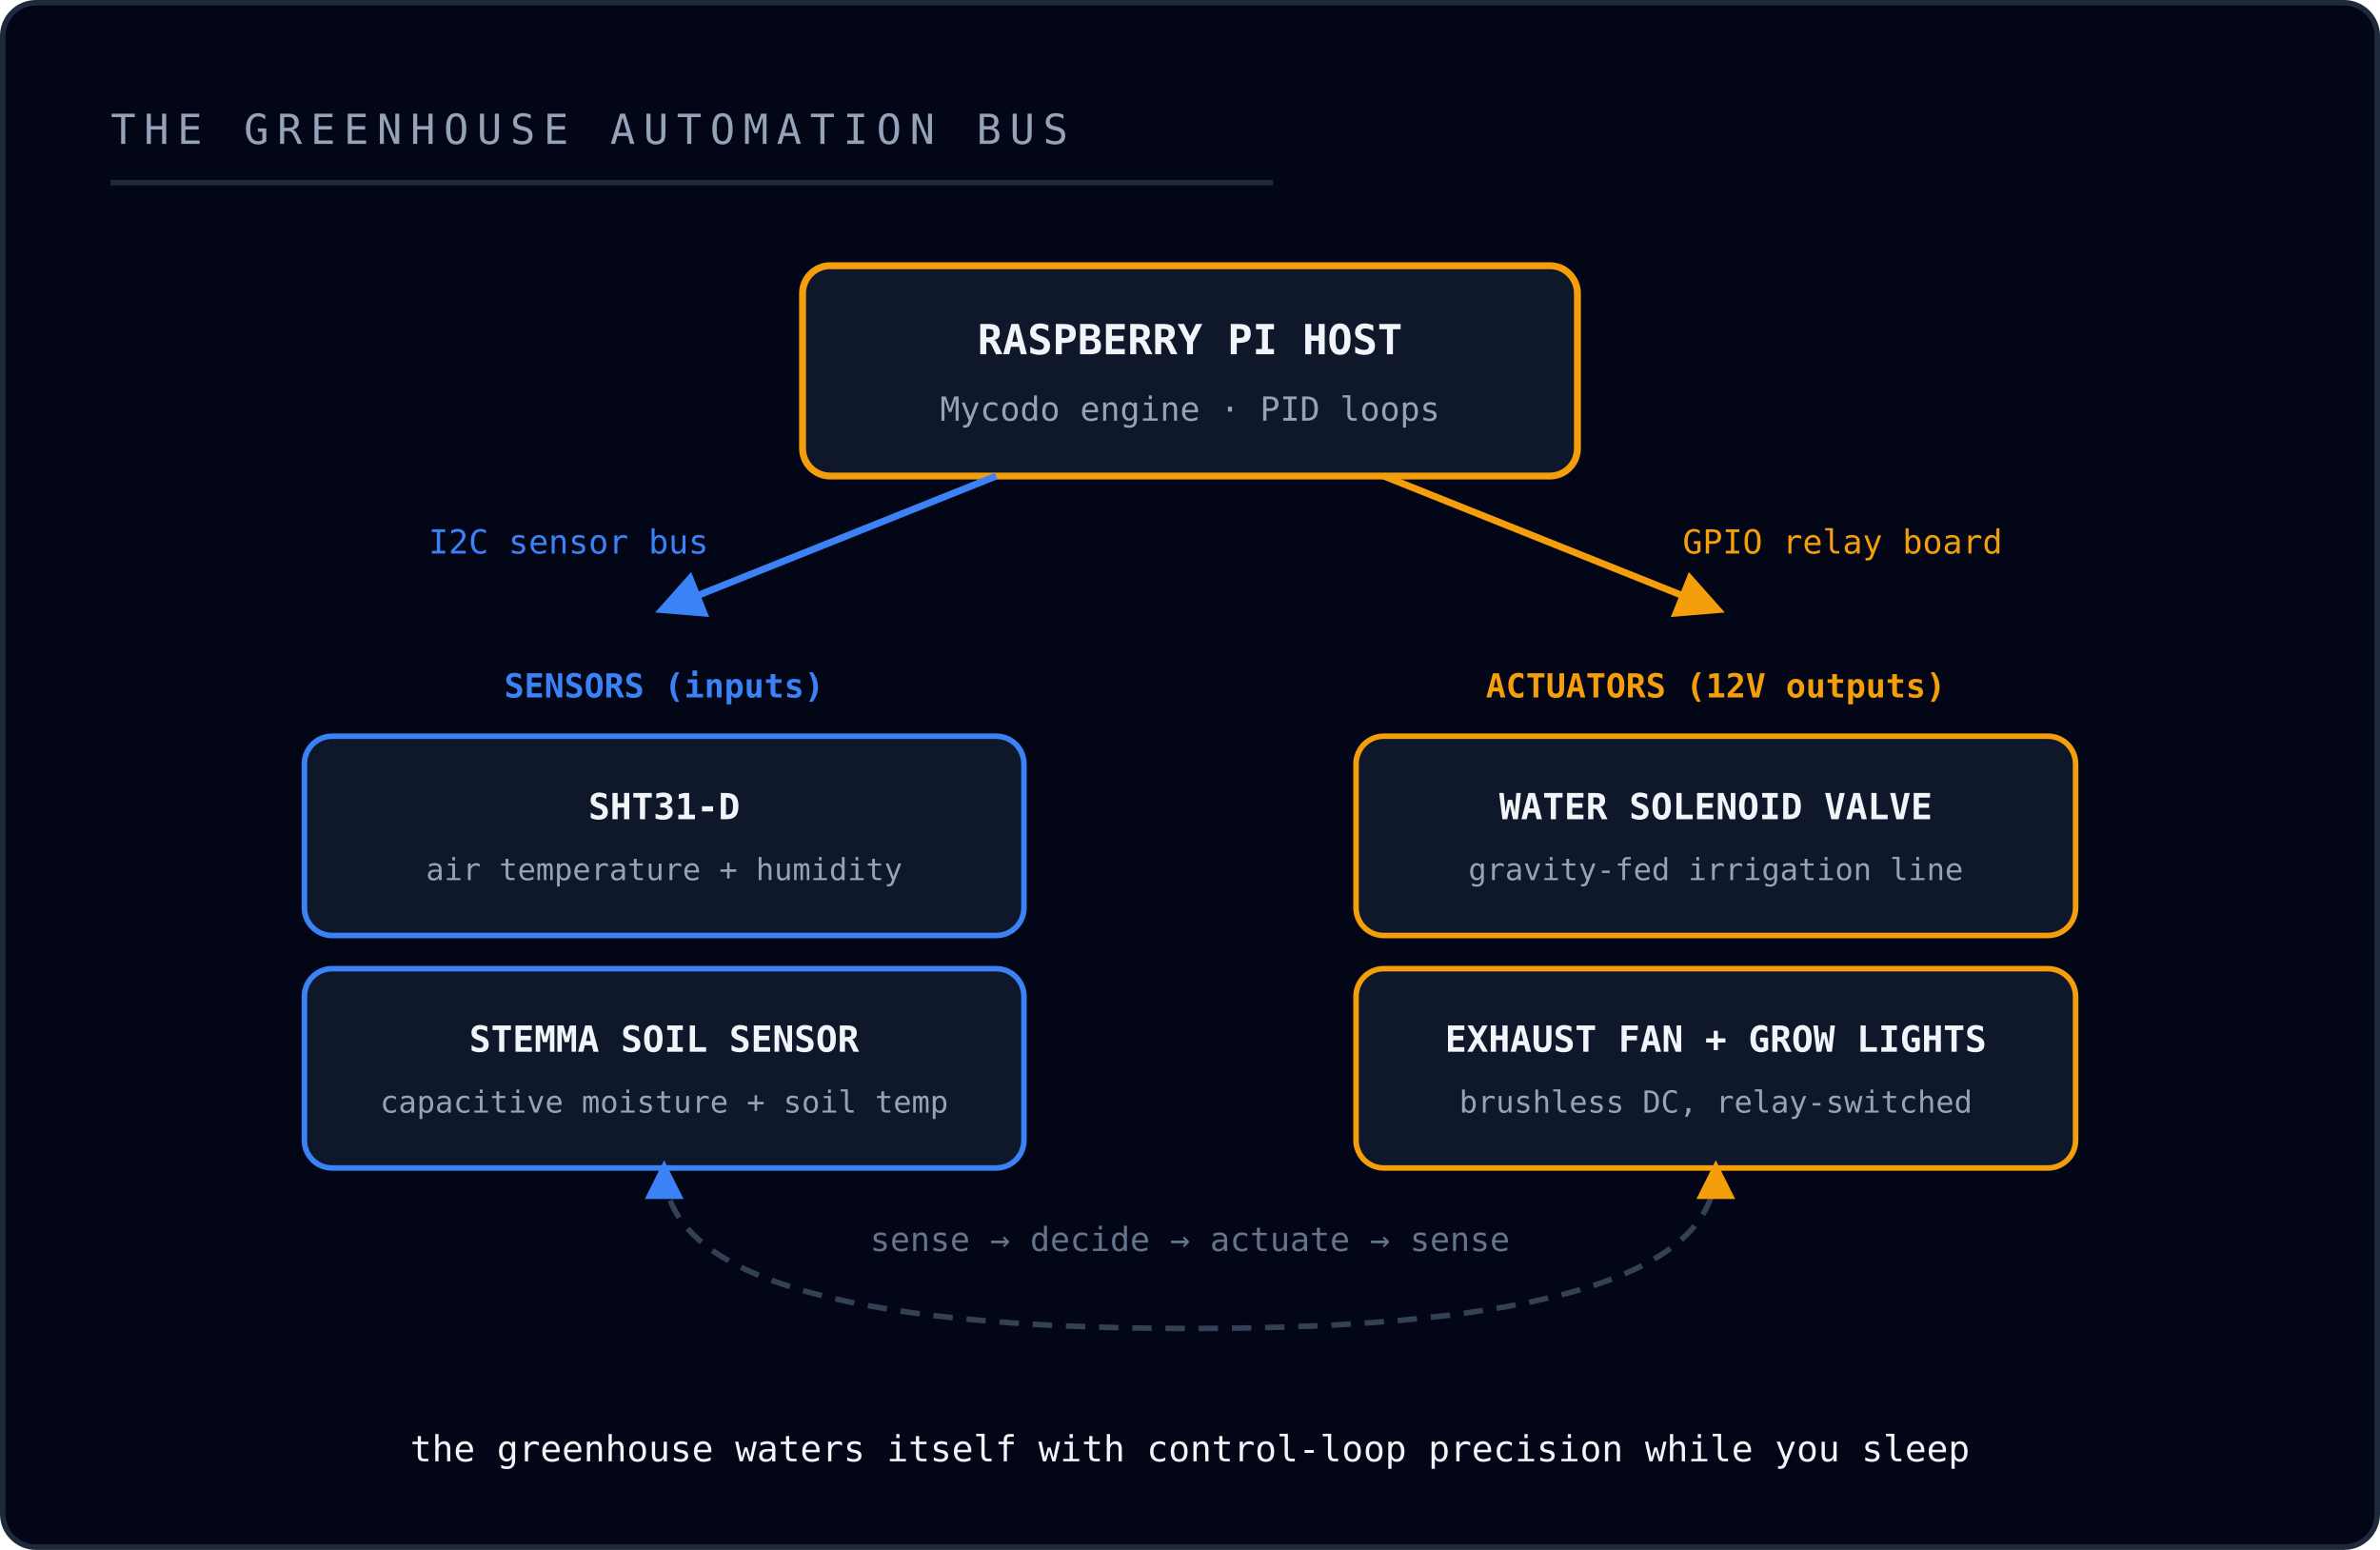
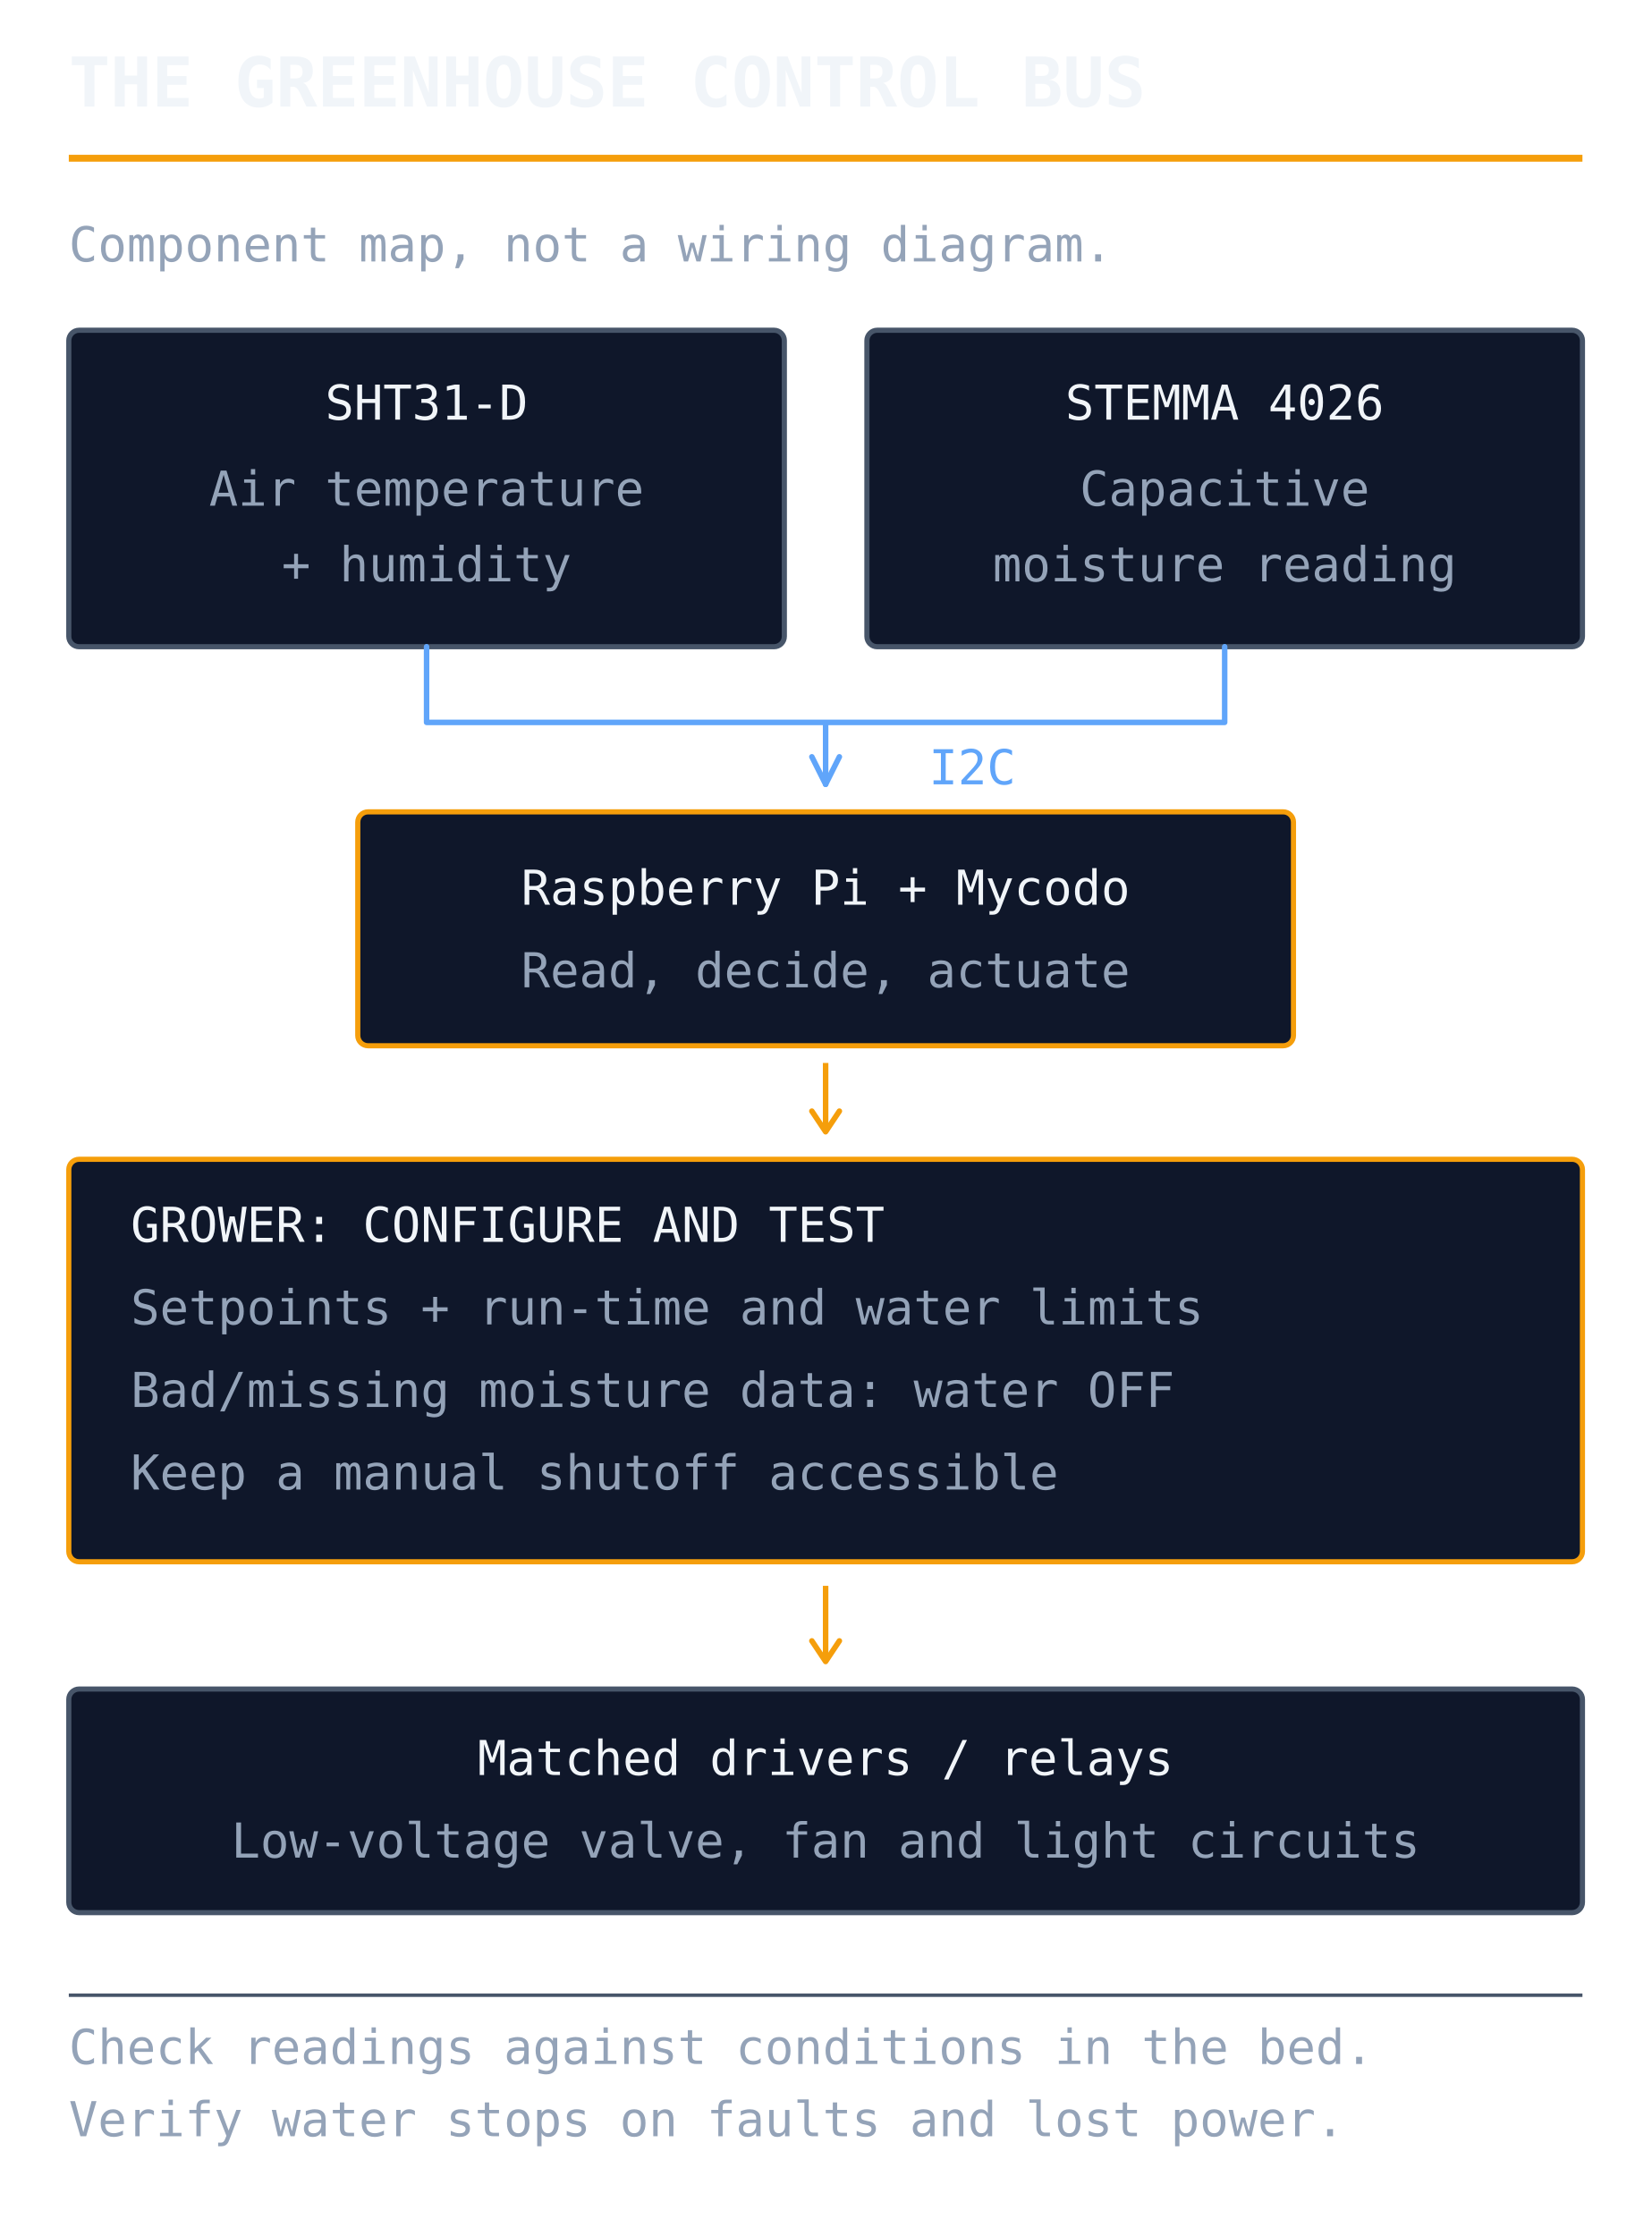
- <svg xmlns="http://www.w3.org/2000/svg" viewBox="0 0 860 560" font-family="'JetBrains Mono','SFMono-Regular',Menlo,Consolas,monospace">
-   <defs>
-     <marker id="ab" viewBox="0 0 10 10" refX="8" refY="5" markerWidth="7" markerHeight="7" orient="auto-start-reverse">
-       <path d="M0,0L10,5L0,10z" fill="#3b82f6" />
-     </marker>
-     <marker id="aa" viewBox="0 0 10 10" refX="8" refY="5" markerWidth="7" markerHeight="7" orient="auto-start-reverse">
-       <path d="M0,0L10,5L0,10z" fill="#f59e0b" />
-     </marker>
-   </defs>
-   <rect x="1" y="1" width="858" height="558" rx="12" fill="#020617" stroke="#1e293b" stroke-width="2" />
-   <text x="40" y="52" font-size="15" letter-spacing="3" fill="#94a3b8">THE GREENHOUSE AUTOMATION BUS</text>
-   <line x1="40" y1="66" x2="460" y2="66" stroke="#1e293b" stroke-width="2" />
-   <rect x="290" y="96" width="280" height="76" rx="10" fill="#0f172a" stroke="#f59e0b" stroke-width="2.5" />
-   <text x="430" y="128" font-size="15" font-weight="600" fill="#f1f5f9" text-anchor="middle">RASPBERRY PI HOST</text>
-   <text x="430" y="152" font-size="12" fill="#94a3b8" text-anchor="middle">Mycodo engine · PID loops</text>
-   <path d="M 360 172 L 240 220" fill="none" stroke="#3b82f6" stroke-width="2.5" marker-end="url(#ab)" />
-   <text x="256" y="200" font-size="12" fill="#3b82f6" text-anchor="end">I2C sensor bus</text>
-   <path d="M 500 172 L 620 220" fill="none" stroke="#f59e0b" stroke-width="2.5" marker-end="url(#aa)" />
-   <text x="608" y="200" font-size="12" fill="#f59e0b">GPIO relay board</text>
-   <text x="240" y="252" font-size="12" font-weight="600" fill="#3b82f6" text-anchor="middle">SENSORS (inputs)</text>
-   <rect x="110" y="266" width="260" height="72" rx="10" fill="#0f172a" stroke="#3b82f6" stroke-width="2" />
-   <text x="240" y="296" font-size="13" font-weight="600" fill="#f1f5f9" text-anchor="middle">SHT31-D</text>
-   <text x="240" y="318" font-size="11" fill="#94a3b8" text-anchor="middle">air temperature + humidity</text>
-   <rect x="110" y="350" width="260" height="72" rx="10" fill="#0f172a" stroke="#3b82f6" stroke-width="2" />
-   <text x="240" y="380" font-size="13" font-weight="600" fill="#f1f5f9" text-anchor="middle">STEMMA SOIL SENSOR</text>
-   <text x="240" y="402" font-size="11" fill="#94a3b8" text-anchor="middle">capacitive moisture + soil temp</text>
-   <text x="620" y="252" font-size="12" font-weight="600" fill="#f59e0b" text-anchor="middle">ACTUATORS (12V outputs)</text>
-   <rect x="490" y="266" width="260" height="72" rx="10" fill="#0f172a" stroke="#f59e0b" stroke-width="2" />
-   <text x="620" y="296" font-size="13" font-weight="600" fill="#f1f5f9" text-anchor="middle">WATER SOLENOID VALVE</text>
-   <text x="620" y="318" font-size="11" fill="#94a3b8" text-anchor="middle">gravity-fed irrigation line</text>
-   <rect x="490" y="350" width="260" height="72" rx="10" fill="#0f172a" stroke="#f59e0b" stroke-width="2" />
-   <text x="620" y="380" font-size="13" font-weight="600" fill="#f1f5f9" text-anchor="middle">EXHAUST FAN + GROW LIGHTS</text>
-   <text x="620" y="402" font-size="11" fill="#94a3b8" text-anchor="middle">brushless DC, relay-switched</text>
-   <path d="M 240 422 Q 240 480 430 480 Q 620 480 620 422" fill="none" stroke="#334155" stroke-width="2" stroke-dasharray="7 5" marker-start="url(#ab)" marker-end="url(#aa)" />
-   <text x="430" y="452" font-size="12" fill="#64748b" text-anchor="middle">sense → decide → actuate → sense</text>
-   <text x="430" y="528" font-size="13" fill="#f1f5f9" text-anchor="middle">the greenhouse waters itself with control-loop precision while you sleep</text>
+ <svg xmlns="http://www.w3.org/2000/svg" viewBox="0 0 480 650" role="img" aria-labelledby="title desc" font-family="JetBrains Mono, monospace">
+   <text x="20" y="31" font-size="20" fill="#f1f5f9" text-anchor="start" font-weight="600">THE GREENHOUSE CONTROL BUS</text>
+   <path d="M20 46L460 46" fill="none" stroke="#f59e0b" stroke-width="2" />
+   <text x="20" y="76" font-size="14" fill="#94a3b8" text-anchor="start" font-weight="400">Component map, not a wiring diagram.</text>
+   <rect x="20" y="96" width="208" height="92" rx="3" fill="#0f172a" stroke="#475569" stroke-width="1.5" />
+   <text x="124" y="122" font-size="14" fill="#f1f5f9" text-anchor="middle" font-weight="400">SHT31-D</text>
+   <text x="124" y="147" font-size="14" fill="#94a3b8" text-anchor="middle" font-weight="400">Air temperature</text>
+   <text x="124" y="169" font-size="14" fill="#94a3b8" text-anchor="middle" font-weight="400">+ humidity</text>
+   <rect x="252" y="96" width="208" height="92" rx="3" fill="#0f172a" stroke="#475569" stroke-width="1.5" />
+   <text x="356" y="122" font-size="14" fill="#f1f5f9" text-anchor="middle" font-weight="400">STEMMA 4026</text>
+   <text x="356" y="147" font-size="14" fill="#94a3b8" text-anchor="middle" font-weight="400">Capacitive</text>
+   <text x="356" y="169" font-size="14" fill="#94a3b8" text-anchor="middle" font-weight="400">moisture reading</text>
+   <path d="M124 188V210H356V188M240 210V228" fill="none" stroke="#60a5fa" stroke-width="1.6" stroke-linejoin="round" stroke-linecap="round" />
+   <path d="M236 220L240 228L244 220" fill="none" stroke="#60a5fa" stroke-width="1.6" stroke-linejoin="round" stroke-linecap="round" />
+   <text x="270" y="228" font-size="14" fill="#60a5fa" text-anchor="start" font-weight="400">I2C</text>
+   <rect x="104" y="236" width="272" height="68" rx="3" fill="#0f172a" stroke="#f59e0b" stroke-width="1.5" />
+   <text x="240" y="263" font-size="14" fill="#f1f5f9" text-anchor="middle" font-weight="400">Raspberry Pi + Mycodo</text>
+   <text x="240" y="287" font-size="14" fill="#94a3b8" text-anchor="middle" font-weight="400">Read, decide, actuate</text>
+   <path d="M240 309L240 329" fill="none" stroke="#f59e0b" stroke-width="1.6" />
+   <path d="M236 323L240 329L244 323" fill="none" stroke="#f59e0b" stroke-width="1.6" stroke-linejoin="round" stroke-linecap="round" />
+   <rect x="20" y="337" width="440" height="117" rx="3" fill="#0f172a" stroke="#f59e0b" stroke-width="1.5" />
+   <text x="38" y="361" font-size="14" fill="#f1f5f9" text-anchor="start" font-weight="400">GROWER: CONFIGURE AND TEST</text>
+   <text x="38" y="385" font-size="14" fill="#94a3b8" text-anchor="start" font-weight="400">Setpoints + run-time and water limits</text>
+   <text x="38" y="409" font-size="14" fill="#94a3b8" text-anchor="start" font-weight="400">Bad/missing moisture data: water OFF</text>
+   <text x="38" y="433" font-size="14" fill="#94a3b8" text-anchor="start" font-weight="400">Keep a manual shutoff accessible</text>
+   <path d="M240 461L240 483" fill="none" stroke="#f59e0b" stroke-width="1.6" />
+   <path d="M236 477L240 483L244 477" fill="none" stroke="#f59e0b" stroke-width="1.6" stroke-linejoin="round" stroke-linecap="round" />
+   <rect x="20" y="491" width="440" height="65" rx="3" fill="#0f172a" stroke="#475569" stroke-width="1.5" />
+   <text x="240" y="516" font-size="14" fill="#f1f5f9" text-anchor="middle" font-weight="400">Matched drivers / relays</text>
+   <text x="240" y="540" font-size="14" fill="#94a3b8" text-anchor="middle" font-weight="400">Low-voltage valve, fan and light circuits</text>
+   <path d="M20 580L460 580" fill="none" stroke="#475569" stroke-width="1" />
+   <text x="20" y="600" font-size="14" fill="#94a3b8" text-anchor="start" font-weight="400">Check readings against conditions in the bed.</text>
+   <text x="20" y="621" font-size="14" fill="#94a3b8" text-anchor="start" font-weight="400">Verify water stops on faults and lost power.</text>
</svg>
